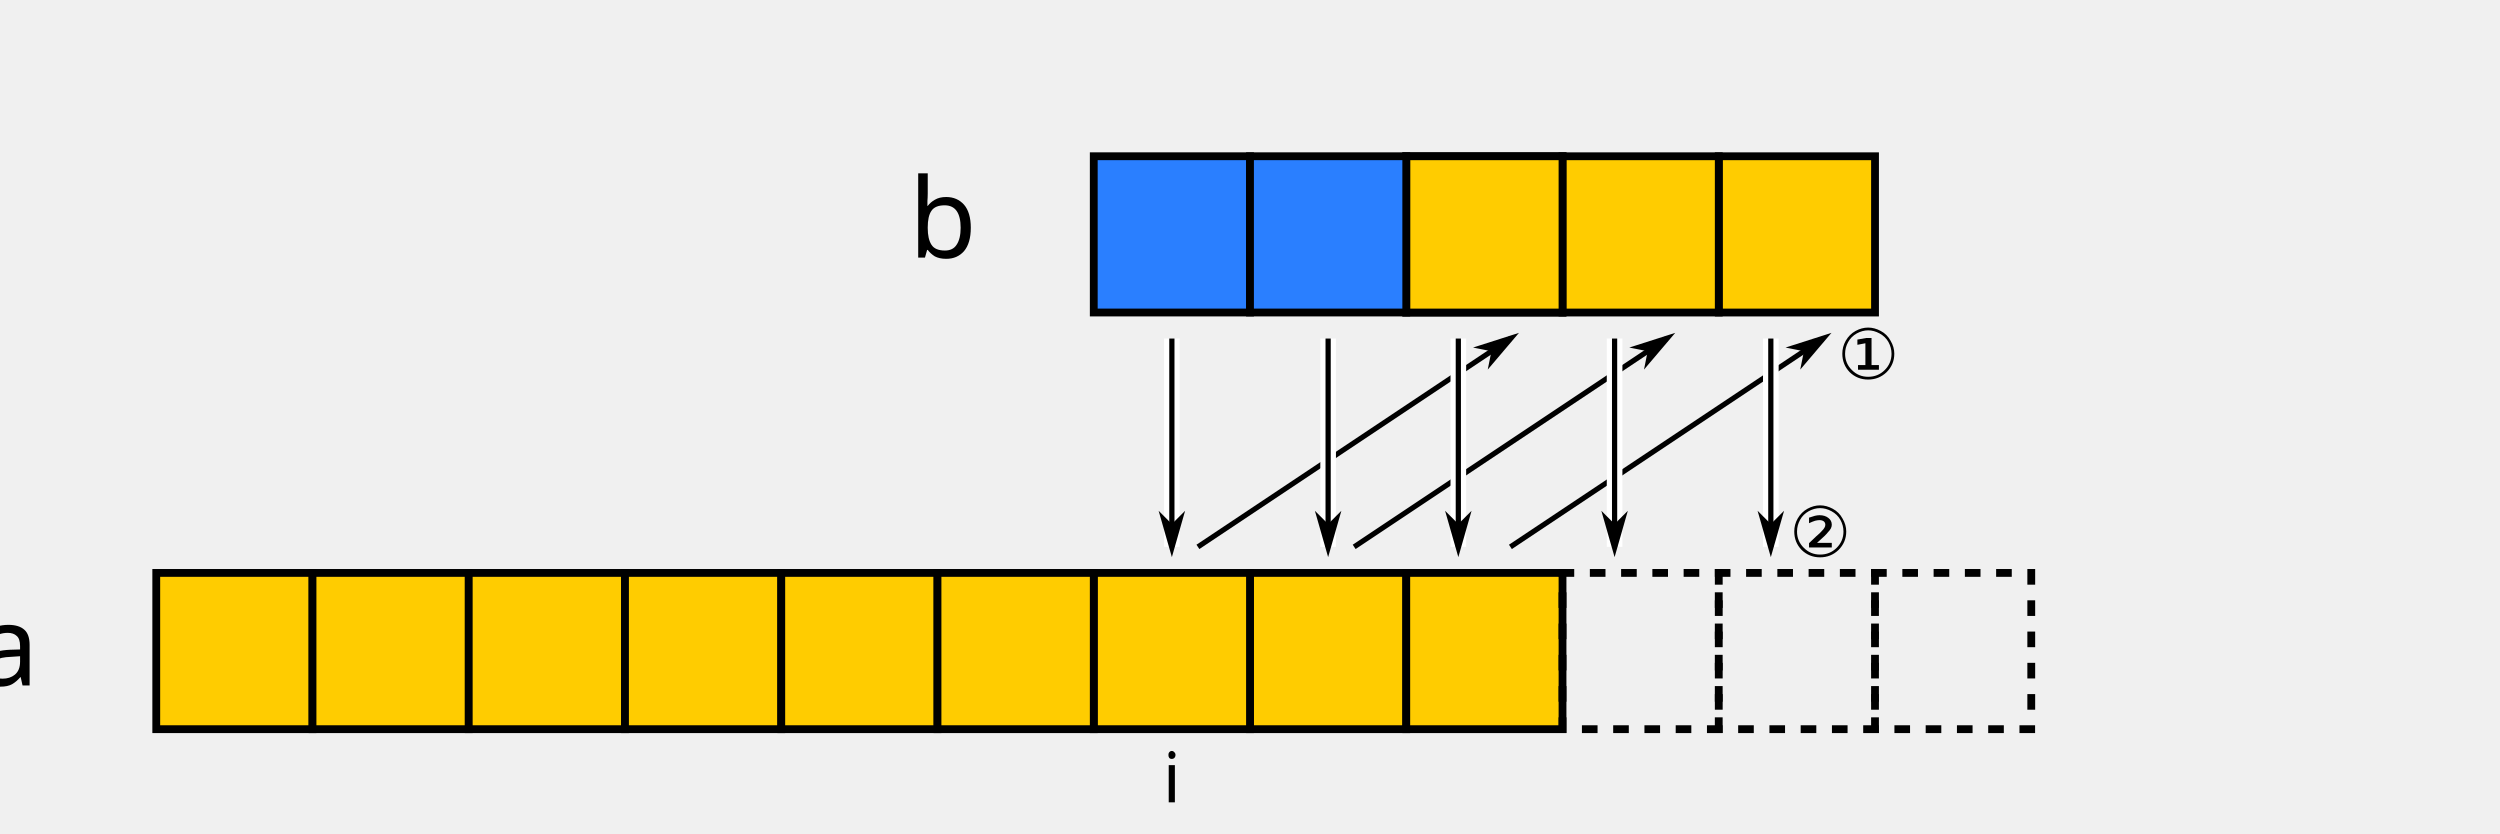
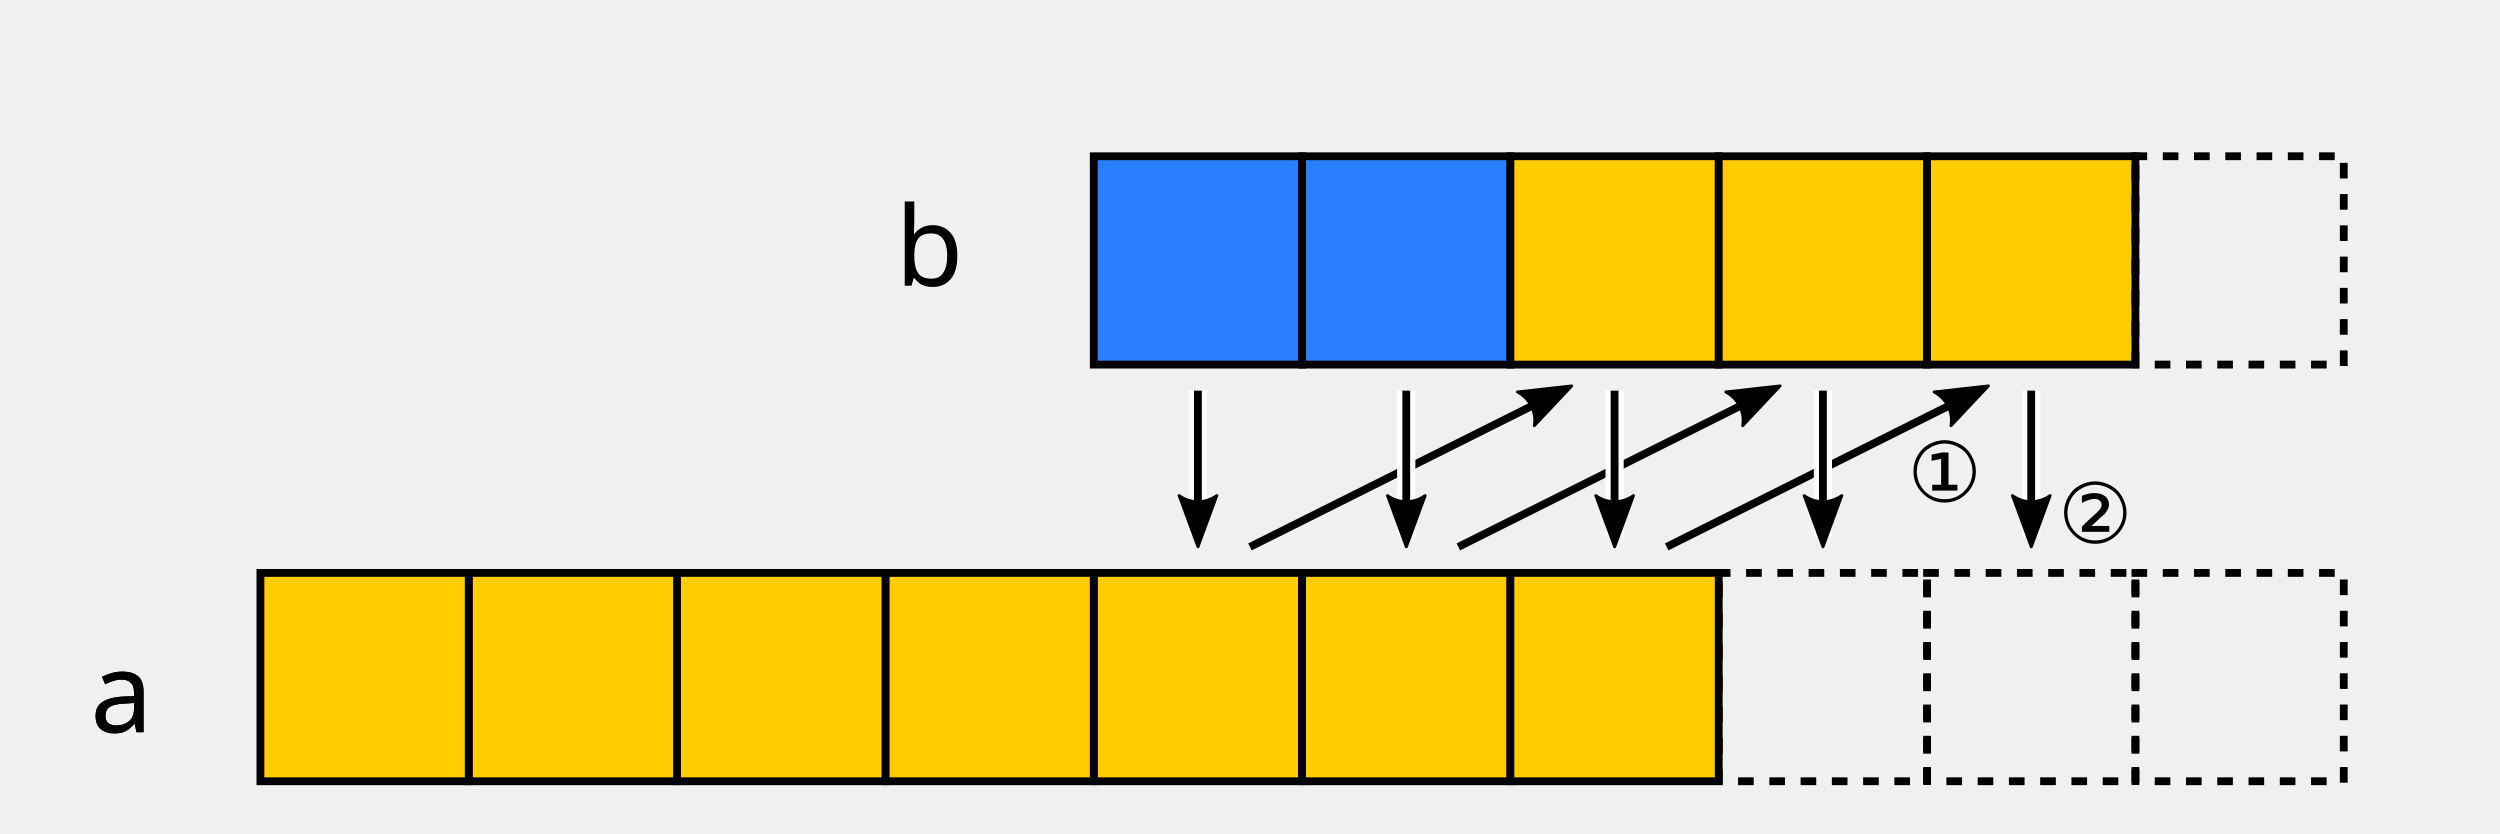
<svg xmlns="http://www.w3.org/2000/svg" width="480" height="160" version="1.1" viewBox="0 0 127 42.333">
  <defs>
-     <marker id="marker9167" style="overflow:visible" orient="auto">
-       <path transform="matrix(-.4 0 0 -.4 -4 0)" d="m0 0 5-5-17.5 5 17.5 5z" style="fill-rule:evenodd;stroke-width:1pt;stroke:#000" />
+     <marker id="marker12511" style="overflow:visible" orient="auto">
+       <path transform="scale(-.6)" d="m8.719 4.034-10.926-4.018 10.926-4.018c-1.746 2.372-1.735 5.617 0 8.035z" style="fill-rule:evenodd;stroke-linejoin:round;stroke-width:.625;stroke:#000" />
    </marker>
-     <marker id="marker9167-5" style="overflow:visible" orient="auto">
-       <path transform="matrix(-.4 0 0 -.4 -4 0)" d="m0 0 5-5-17.5 5 17.5 5z" style="fill-rule:evenodd;stroke-width:1pt;stroke:#000" />
+     <marker id="marker23133" style="overflow:visible" orient="auto">
+       <path transform="scale(-.6)" d="m8.719 4.034-10.926-4.018 10.926-4.018c-1.746 2.372-1.735 5.617 0 8.035z" style="fill-rule:evenodd;stroke-linejoin:round;stroke-width:.625;stroke:#000" />
+     </marker>
+     <marker id="marker23493" style="overflow:visible" orient="auto">
+       <path transform="scale(-.6)" d="m8.719 4.034-10.926-4.018 10.926-4.018c-1.746 2.372-1.735 5.617 0 8.035z" style="fill-rule:evenodd;stroke-linejoin:round;stroke-width:.625;stroke:#000" />
+     </marker>
+     <marker id="marker23895" style="overflow:visible" orient="auto">
+       <path transform="scale(-.6)" d="m8.719 4.034-10.926-4.018 10.926-4.018c-1.746 2.372-1.735 5.617 0 8.035z" style="fill-rule:evenodd;stroke-linejoin:round;stroke-width:.625;stroke:#000" />
+     </marker>
+     <marker id="marker24231" style="overflow:visible" orient="auto">
+       <path transform="scale(-.6)" d="m8.719 4.034-10.926-4.018 10.926-4.018c-1.746 2.372-1.735 5.617 0 8.035z" style="fill-rule:evenodd;stroke-linejoin:round;stroke-width:.625;stroke:#000" />
+     </marker>
+     <marker id="marker24447" style="overflow:visible" orient="auto">
+       <path transform="scale(-.6)" d="m8.719 4.034-10.926-4.018 10.926-4.018c-1.746 2.372-1.735 5.617 0 8.035z" style="fill-rule:evenodd;stroke-linejoin:round;stroke-width:.625;stroke:#000" />
+     </marker>
+     <marker id="marker22513" style="overflow:visible" orient="auto">
+       <path transform="scale(-.6)" d="m8.719 4.034-10.926-4.018 10.926-4.018c-1.746 2.372-1.735 5.617 0 8.035z" style="fill-rule:evenodd;stroke-linejoin:round;stroke-width:.625;stroke:#000" />
+     </marker>
+     <marker id="marker12511-2" style="overflow:visible" orient="auto">
+       <path transform="scale(-.6)" d="m8.719 4.034-10.926-4.018 10.926-4.018c-1.746 2.372-1.735 5.617 0 8.035z" style="fill-rule:evenodd;stroke-linejoin:round;stroke-width:.625;stroke:#000" />
    </marker>
  </defs>
-   <rect x="7.938" y="29.104" width="7.938" height="7.938" style="fill:#fc0;stroke-linecap:square;stroke-width:.397;stroke:#000" />
-   <rect x="15.875" y="29.104" width="7.938" height="7.938" style="fill:#fc0;stroke-linecap:square;stroke-width:.397;stroke:#000" />
-   <rect x="23.812" y="29.104" width="7.938" height="7.938" style="fill:#fc0;stroke-linecap:square;stroke-width:.397;stroke:#000" />
-   <rect x="31.75" y="29.104" width="7.938" height="7.938" style="fill:#fc0;stroke-linecap:square;stroke-width:.397;stroke:#000" />
-   <rect x="39.688" y="29.104" width="7.938" height="7.938" style="fill:#fc0;stroke-linecap:square;stroke-width:.397;stroke:#000" />
-   <text x="6.37" y="34.823" style="fill:#000000;font-family:unset;font-size:5.644px;letter-spacing:0px;line-height:125%;stroke-width:.265px;text-align:end;text-anchor:end;word-spacing:0px" xml:space="preserve">
-     <tspan x="6.37" y="34.823" style="font-family:unset;font-size:5.644px;stroke-width:.265px;text-align:end;text-anchor:end">a</tspan>
+   <text x="96.889" y="25.483" style="fill:#000000;font-family:sans-serif;font-size:4.233px;letter-spacing:0px;line-height:125%;stroke-width:.265px;word-spacing:0px" xml:space="preserve">
+     <tspan x="96.889" y="25.483" style="font-size:4.233px;stroke-width:.265px">①</tspan>
  </text>
-   <rect x="87.312" y="29.104" width="7.938" height="7.938" style="fill:none;stroke-dasharray:0.397, 1.191;stroke-linecap:square;stroke-width:.397;stroke:#000" />
-   <rect x="95.25" y="29.104" width="7.938" height="7.938" style="fill:none;stroke-dasharray:0.397, 1.191;stroke-linecap:square;stroke-width:.397;stroke:#000" />
-   <rect x="63.5" y="29.104" width="7.938" height="7.938" style="fill:#fc0;stroke-linecap:square;stroke-width:.397;stroke:#000" />
-   <rect x="71.438" y="29.104" width="7.938" height="7.938" style="fill:#fc0;stroke-linecap:square;stroke-width:.397;stroke:#000" />
-   <rect x="55.562" y="29.104" width="7.938" height="7.938" style="fill:#fc0;stroke-linecap:square;stroke-width:.397;stroke:#000" />
-   <text x="93.324" y="19.252" style="fill:#000000;font-family:sans-serif;font-size:3.528px;letter-spacing:0px;line-height:125%;stroke-width:.265px;word-spacing:0px" xml:space="preserve">
-     <tspan x="93.324" y="19.252" style="font-size:3.528px;stroke-width:.265px">①</tspan>
+   <rect x="55.563" y="29.104" width="10.583" height="10.583" style="fill:#fc0;stroke-linecap:square;stroke-width:.397;stroke:#000" />
+   <rect x="44.979" y="29.104" width="10.583" height="10.583" style="fill:#fc0;stroke-linecap:square;stroke-width:.397;stroke:#000" />
+   <rect x="34.396" y="29.104" width="10.583" height="10.583" style="fill:#fc0;stroke-linecap:square;stroke-width:.397;stroke:#000" />
+   <rect x="23.813" y="29.104" width="10.583" height="10.583" style="fill:#fc0;stroke-linecap:square;stroke-width:.397;stroke:#000" />
+   <rect x="13.229" y="29.104" width="10.583" height="10.583" style="fill:#fc0;stroke-linecap:square;stroke-width:.397;stroke:#000" />
+   <rect x="66.146" y="29.104" width="10.583" height="10.583" style="fill:#fc0;stroke-linecap:square;stroke-width:.397;stroke:#000" />
+   <rect x="87.313" y="29.104" width="10.583" height="10.583" style="fill:none;stroke-dasharray:0.397, 1.191;stroke-linecap:square;stroke-width:.397;stroke:#000" />
+   <rect x="97.896" y="29.104" width="10.583" height="10.583" style="fill:none;stroke-dasharray:0.397, 1.191;stroke-linecap:square;stroke-width:.397;stroke:#000" />
+   <rect x="108.48" y="29.104" width="10.583" height="10.583" style="fill:none;stroke-dasharray:0.397, 1.191;stroke-linecap:square;stroke-width:.397;stroke:#000" />
+   <rect x="55.563" y="7.938" width="10.583" height="10.583" style="fill:#2a7fff;stroke-linecap:square;stroke-width:.397;stroke:#000" />
+   <rect x="66.146" y="7.938" width="10.583" height="10.583" style="fill:#2a7fff;stroke-linecap:square;stroke-width:.397;stroke:#000" />
+   <rect x="76.729" y="7.938" width="10.583" height="10.583" style="fill:#fc0;stroke-linecap:square;stroke-width:.397;stroke:#000" />
+   <rect x="87.313" y="7.938" width="10.583" height="10.583" style="fill:#fc0;stroke-linecap:square;stroke-width:.397;stroke:#000" />
+   <rect x="97.896" y="7.938" width="10.583" height="10.583" style="fill:#fc0;stroke-linecap:square;stroke-width:.397;stroke:#000" />
+   <path d="m63.5 27.781 15.875-7.938" style="fill:none;marker-end:url(#marker12511-2);stroke-width:.397;stroke:#000" />
+   <path d="m74.084 27.781 15.875-7.938" style="fill:none;marker-end:url(#marker22513);stroke-width:.397;stroke:#000" />
+   <rect x="76.729" y="29.104" width="10.583" height="10.583" style="fill:#fc0;stroke-linecap:square;stroke-width:.397;stroke:#000" />
+   <path d="m84.667 27.781 15.875-7.938" style="fill:none;marker-end:url(#marker24447);stroke-width:.397;stroke:#000" />
+   <g transform="translate(2.6458 -13.229)">
+     <path d="m58.208 33.073v7.408" style="fill:none;stroke-width:.926;stroke:#fff" />
+     <path d="m68.792 33.073v7.408" style="fill:none;stroke-width:.926;stroke:#fff" />
+     <path d="m79.375 33.073v7.408" style="fill:none;stroke-width:.926;stroke:#fff" />
+     <path d="m89.958 33.073v7.408" style="fill:none;stroke-width:.926;stroke:#fff" />
+     <path d="m100.54 33.073v7.408" style="fill:none;stroke-width:.926;stroke:#fff" />
+   </g>
+   <g transform="translate(2.6458 -13.229)">
+     <path d="m58.208 33.073v7.408" style="fill:none;marker-end:url(#marker12511);stroke-width:.397;stroke:#000" />
+     <path d="m68.792 33.073v7.408" style="fill:none;marker-end:url(#marker23133);stroke-width:.397;stroke:#000" />
+     <path d="m79.375 33.073v7.408" style="fill:none;marker-end:url(#marker23493);stroke-width:.397;stroke:#000" />
+     <path d="m89.958 33.073v7.408" style="fill:none;marker-end:url(#marker23895);stroke-width:.397;stroke:#000" />
+     <path d="m100.54 33.073v7.408" style="fill:none;marker-end:url(#marker24231);stroke-width:.397;stroke:#000" />
+   </g>
+   <text x="12.158" y="37.197" style="fill:#000000;font-family:unset;font-size:5.644px;letter-spacing:0px;line-height:125%;stroke-width:.265px;text-align:end;text-anchor:end;word-spacing:0px" xml:space="preserve">
+     <tspan x="12.158" y="37.197" style="font-family:unset;font-size:5.644px;stroke-width:.265px;text-align:end;text-anchor:end">a</tspan>
  </text>
-   <rect x="47.625" y="29.104" width="7.938" height="7.938" style="fill:#fc0;stroke-linecap:square;stroke-width:.397;stroke:#000" />
-   <text x="59.073" y="40.761" style="fill:#000000;font-family:sans-serif;font-size:3.528px;letter-spacing:0px;line-height:125%;stroke-width:.265px;word-spacing:0px" xml:space="preserve">
-     <tspan x="59.073" y="40.761" style="font-size:3.528px;stroke-width:.265px">i</tspan>
+   <text x="104.544" y="27.577" style="fill:#000000;font-family:sans-serif;font-size:4.233px;letter-spacing:0px;line-height:125%;stroke-width:.265px;word-spacing:0px" xml:space="preserve">
+     <tspan x="104.544" y="27.577" style="font-size:4.233px;stroke-width:.265px">②</tspan>
  </text>
-   <rect x="87.313" y="7.938" width="7.938" height="7.938" style="fill:#fc0;stroke-linecap:square;stroke-width:.397;stroke:#000" />
-   <rect x="71.438" y="7.938" width="7.938" height="7.938" style="fill:#fc0;stroke-linecap:square;stroke-width:.397;stroke:#000" />
-   <rect x="79.375" y="7.938" width="7.938" height="7.938" style="fill:#fc0;stroke-linecap:square;stroke-width:.397;stroke:#000" />
-   <rect x="71.438" y="7.938" width="7.938" height="7.938" style="fill:#fc0;stroke-linecap:square;stroke-width:.397;stroke:#000" />
-   <g transform="translate(1.3229 7.9375)">
-     <path d="m59.531 19.844 15.875-10.583" style="fill:none;marker-end:url(#marker9167);stroke-width:.265px;stroke:#000" />
-     <path d="m67.469 19.844 15.875-10.583" style="fill:none;marker-end:url(#marker9167);stroke-width:.265px;stroke:#000" />
-     <path d="m75.406 19.844 15.875-10.583" style="fill:none;marker-end:url(#marker9167);stroke-width:.265px;stroke:#000" />
-   </g>
-   <rect x="79.375" y="29.104" width="7.938" height="7.938" style="fill:none;stroke-dasharray:0.397, 1.191;stroke-linecap:square;stroke-width:.397;stroke:#000" />
-   <g transform="translate(-1.3229 7.9375)" style="stroke-width:.265;stroke:#fff">
-     <path d="m60.854 9.26 2e-6 10.583" style="fill:none;stroke-width:.794;stroke:#fff" />
-     <path d="m68.792 9.26 2e-6 10.583" style="fill:none;stroke-width:.794;stroke:#fff" />
-     <path d="m75.406 9.26 2e-6 10.583" style="fill:none;stroke-width:.794;stroke:#fff" />
-     <path d="m83.344 9.26 2e-6 10.583" style="fill:none;stroke-width:.794;stroke:#fff" />
-     <path d="m91.281 9.26 2e-6 10.583" style="fill:none;stroke-width:.794;stroke:#fff" />
-   </g>
-   <g transform="translate(-1.3229 7.9375)">
-     <path d="m60.854 9.26 2e-6 10.583" style="fill:none;marker-end:url(#marker9167-5);stroke-width:.265px;stroke:#000" />
-     <path d="m68.792 9.26 2e-6 10.583" style="fill:none;marker-end:url(#marker9167-5);stroke-width:.265px;stroke:#000" />
-     <path d="m75.406 9.26 2e-6 10.583" style="fill:none;marker-end:url(#marker9167-5);stroke-width:.265px;stroke:#000" />
-     <path d="m83.344 9.26 2e-6 10.583" style="fill:none;marker-end:url(#marker9167-5);stroke-width:.265px;stroke:#000" />
-     <path d="m91.281 9.26 2e-6 10.583" style="fill:none;marker-end:url(#marker9167-5);stroke-width:.265px;stroke:#000" />
-   </g>
-   <text x="90.881" y="28.278" style="fill:#000000;font-family:sans-serif;font-size:3.528px;letter-spacing:0px;line-height:125%;stroke-width:.265px;word-spacing:0px" xml:space="preserve">
-     <tspan x="90.881" y="28.278" style="font-size:3.528px;stroke-width:.265px">②</tspan>
+   <text x="12.158" y="37.197" style="fill:#000000;font-family:unset;font-size:5.644px;letter-spacing:0px;line-height:125%;stroke-width:.265px;text-align:end;text-anchor:end;word-spacing:0px" xml:space="preserve">
+     <tspan x="12.158" y="37.197" style="font-family:unset;font-size:5.644px;stroke-width:.265px;text-align:end;text-anchor:end">a</tspan>
  </text>
-   <rect x="55.563" y="7.937" width="7.938" height="7.938" style="fill:#2a7fff;stroke-linecap:square;stroke-width:.397;stroke:#000" />
-   <rect x="63.5" y="7.937" width="7.938" height="7.938" style="fill:#2a7fff;stroke-linecap:square;stroke-width:.397;stroke:#000" />
-   <text x="54.033" y="13.089" style="fill:#000000;font-family:unset;font-size:5.644px;letter-spacing:0px;line-height:125%;stroke-width:.265px;text-align:end;text-anchor:end;word-spacing:0px" xml:space="preserve">
-     <tspan x="54.033" y="13.089" style="font-family:unset;font-size:5.644px;stroke-width:.265px;text-align:end;text-anchor:end">b</tspan>
+   <text x="53.35" y="14.519" style="fill:#000000;font-family:unset;font-size:5.644px;letter-spacing:0px;line-height:125%;stroke-width:.265px;text-align:end;text-anchor:end;word-spacing:0px" xml:space="preserve">
+     <tspan x="53.35" y="14.519" style="font-family:unset;font-size:5.644px;stroke-width:.265px;text-align:end;text-anchor:end">b</tspan>
  </text>
+   <rect x="108.48" y="7.937" width="10.583" height="10.583" style="fill:none;stroke-dasharray:0.397, 1.191;stroke-linecap:square;stroke-width:.397;stroke:#000" />
</svg>
